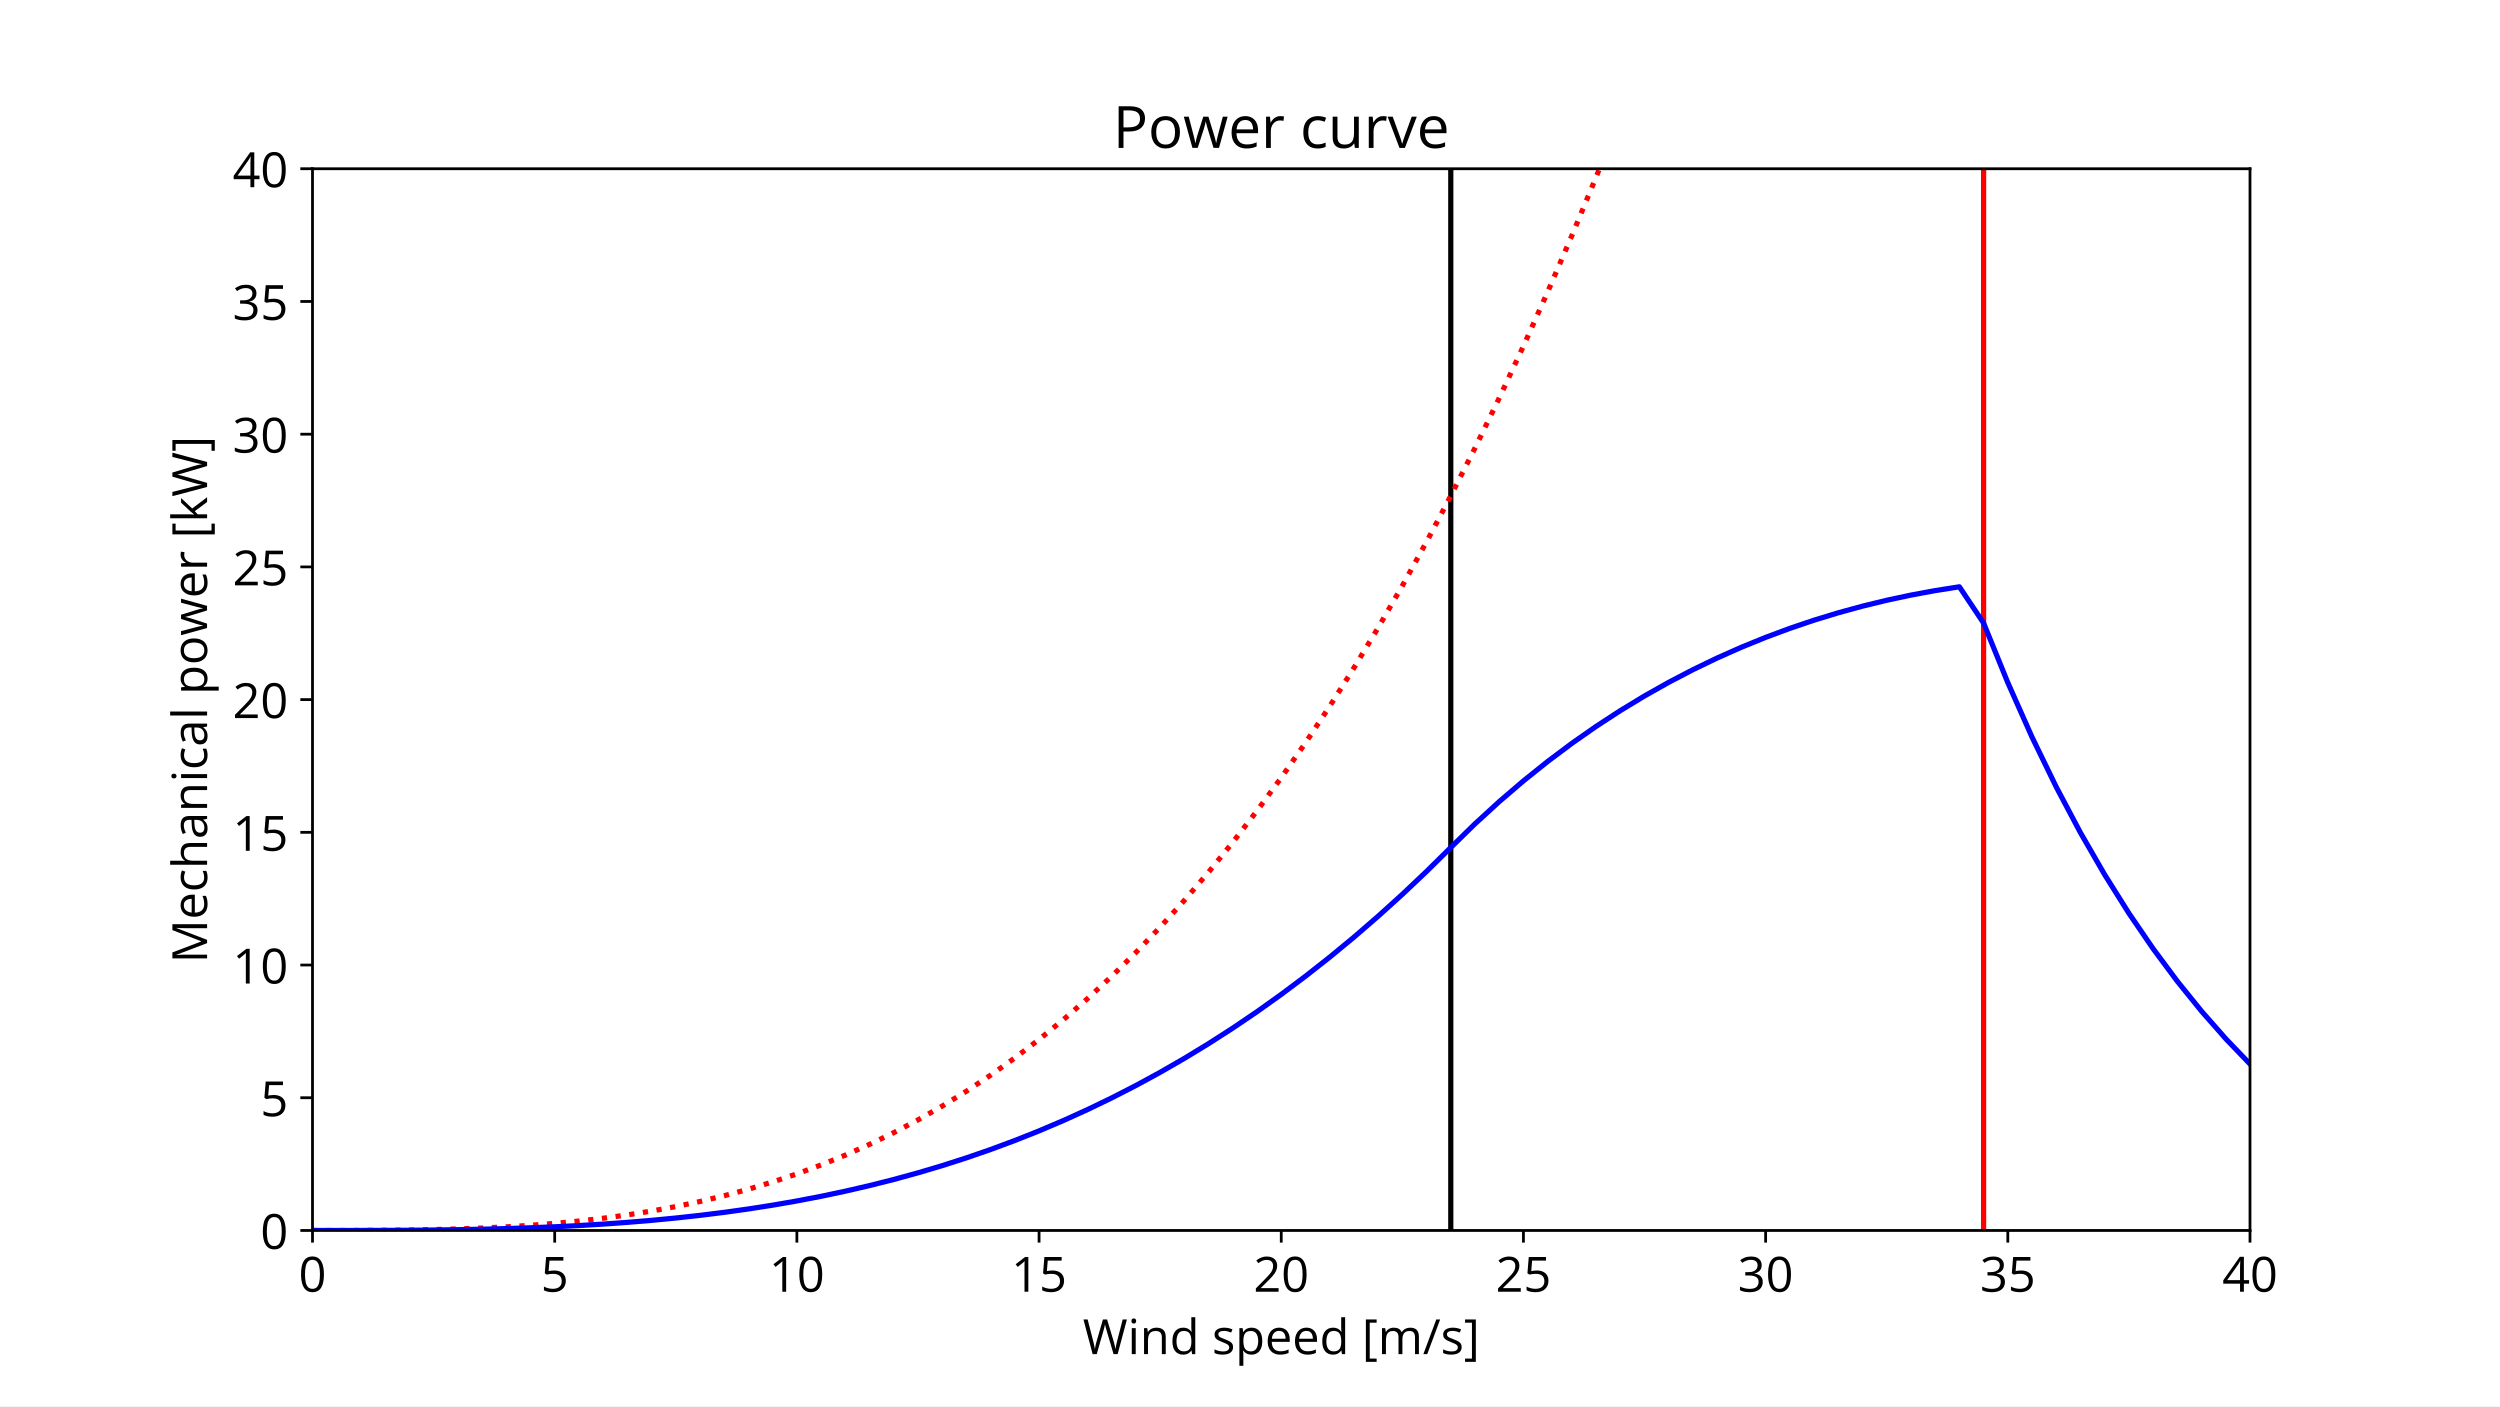
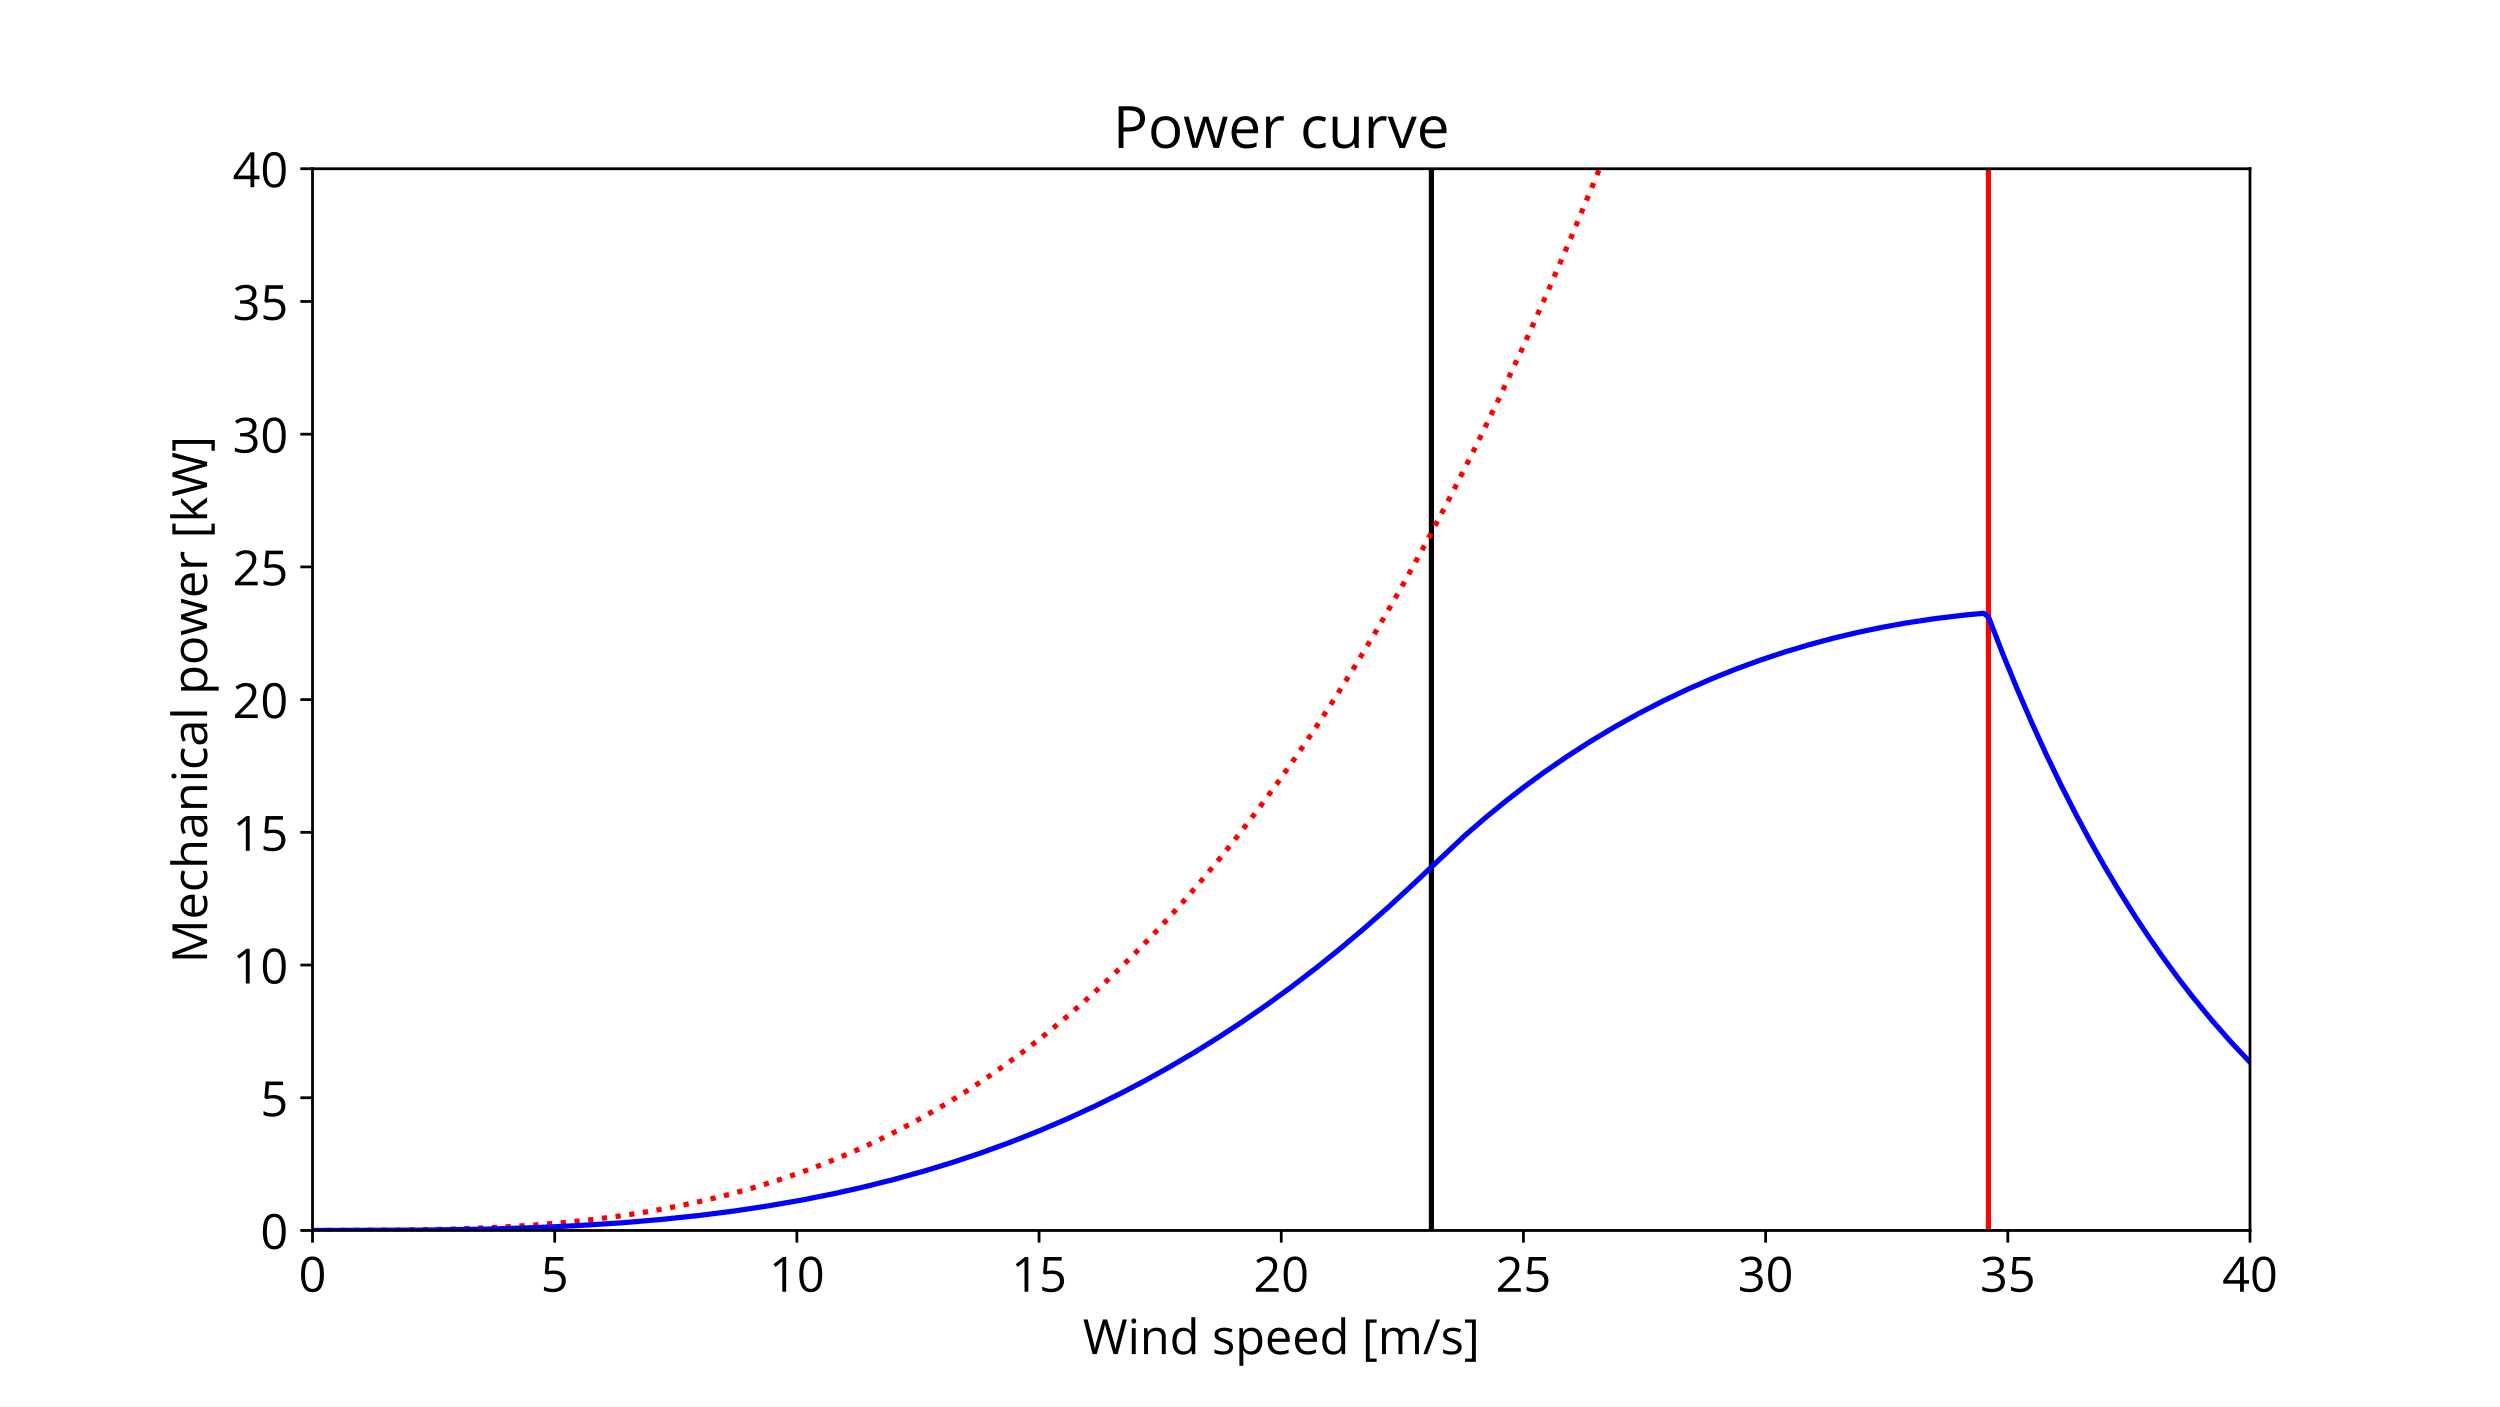
<svg xmlns="http://www.w3.org/2000/svg" xmlns:xlink="http://www.w3.org/1999/xlink" width="720pt" height="405pt" viewBox="0 0 720 405" version="1.1">
  <defs>
    <style type="text/css">*{stroke-linejoin: round; stroke-linecap: butt}</style>
  </defs>
  <g id="figure_1">
    <g id="patch_1">
      <path d="M 0 405  L 720 405  L 720 0  L 0 0  z " style="fill: #ffffff" />
    </g>
    <g id="axes_1">
      <g id="patch_2">
        <path d="M 90 354.375  L 648 354.375  L 648 48.6  L 90 48.6  z " style="fill: #ffffff" />
      </g>
      <g id="matplotlib.axis_1">
        <g id="xtick_1">
          <g id="line2d_1">
            <defs>
-               <path id="mad4e02db49" d="M 0 0  L 0 3.5  " style="stroke: #000000; stroke-width: 0.8" />
+               <path id="m9d52c7cfdb" d="M 0 0  L 0 3.5  " style="stroke: #000000; stroke-width: 0.8" />
            </defs>
            <g>
-               <use xlink:href="#mad4e02db49" x="90" y="354.375" style="stroke: #000000; stroke-width: 0.8" />
+               <use xlink:href="#m9d52c7cfdb" x="90" y="354.375" style="stroke: #000000; stroke-width: 0.8" />
            </g>
          </g>
          <g id="text_1">
            <g transform="translate(85.99797 372.0128) scale(0.14 -0.14)">
              <defs>
                <path id="OpenSans-Regular-30" d="M 3334 2291  Q 3334 1734 3250 1296  Q 3166 859 2984 556  Q 2803 253 2515 95  Q 2228 -63 1825 -63  Q 1316 -63 983 215  Q 650 494 486 1020  Q 322 1547 322 2291  Q 322 3022 470 3548  Q 619 4075 950 4358  Q 1281 4641 1825 4641  Q 2341 4641 2675 4361  Q 3009 4081 3171 3554  Q 3334 3028 3334 2291  z M 844 2291  Q 844 1653 941 1228  Q 1038 803 1255 592  Q 1472 381 1825 381  Q 2178 381 2395 590  Q 2613 800 2711 1225  Q 2809 1650 2809 2291  Q 2809 2919 2712 3342  Q 2616 3766 2400 3980  Q 2184 4194 1825 4194  Q 1466 4194 1250 3980  Q 1034 3766 939 3342  Q 844 2919 844 2291  z " transform="scale(0.015625)" />
              </defs>
              <use xlink:href="#OpenSans-Regular-30" />
            </g>
          </g>
        </g>
        <g id="xtick_2">
          <g id="line2d_2">
            <g>
-               <use xlink:href="#mad4e02db49" x="159.75" y="354.375" style="stroke: #000000; stroke-width: 0.8" />
+               <use xlink:href="#m9d52c7cfdb" x="159.75" y="354.375" style="stroke: #000000; stroke-width: 0.8" />
            </g>
          </g>
          <g id="text_2">
            <g transform="translate(155.748 372.0128) scale(0.14 -0.14)">
              <defs>
                <path id="OpenSans-Regular-35" d="M 1759 2794  Q 2225 2794 2569 2636  Q 2913 2478 3102 2178  Q 3291 1878 3291 1450  Q 3291 981 3087 642  Q 2884 303 2503 120  Q 2122 -63 1591 -63  Q 1234 -63 928 0  Q 622 63 413 188  L 413 681  Q 641 544 966 462  Q 1291 381 1597 381  Q 1944 381 2205 492  Q 2466 603 2611 829  Q 2756 1056 2756 1400  Q 2756 1856 2476 2104  Q 2197 2353 1594 2353  Q 1400 2353 1169 2322  Q 938 2291 788 2253  L 525 2425  L 700 4569  L 2972 4569  L 2972 4094  L 1144 4094  L 1028 2716  Q 1147 2741 1334 2767  Q 1522 2794 1759 2794  z " transform="scale(0.015625)" />
              </defs>
              <use xlink:href="#OpenSans-Regular-35" />
            </g>
          </g>
        </g>
        <g id="xtick_3">
          <g id="line2d_3">
            <g>
-               <use xlink:href="#mad4e02db49" x="229.5" y="354.375" style="stroke: #000000; stroke-width: 0.8" />
+               <use xlink:href="#m9d52c7cfdb" x="229.5" y="354.375" style="stroke: #000000; stroke-width: 0.8" />
            </g>
          </g>
          <g id="text_3">
            <g transform="translate(221.4959 372.0128) scale(0.14 -0.14)">
              <defs>
                <path id="OpenSans-Regular-31" d="M 2247 0  L 1741 0  L 1741 3238  Q 1741 3422 1742 3555  Q 1744 3688 1748 3798  Q 1753 3909 1763 4025  Q 1666 3925 1581 3854  Q 1497 3784 1372 3681  L 850 3263  L 578 3616  L 1816 4569  L 2247 4569  L 2247 0  z " transform="scale(0.015625)" />
              </defs>
              <use xlink:href="#OpenSans-Regular-31" />
              <use xlink:href="#OpenSans-Regular-30" x="57.178" />
            </g>
          </g>
        </g>
        <g id="xtick_4">
          <g id="line2d_4">
            <g>
-               <use xlink:href="#mad4e02db49" x="299.25" y="354.375" style="stroke: #000000; stroke-width: 0.8" />
+               <use xlink:href="#m9d52c7cfdb" x="299.25" y="354.375" style="stroke: #000000; stroke-width: 0.8" />
            </g>
          </g>
          <g id="text_4">
            <g transform="translate(291.2459 372.0128) scale(0.14 -0.14)">
              <use xlink:href="#OpenSans-Regular-31" />
              <use xlink:href="#OpenSans-Regular-35" x="57.178" />
            </g>
          </g>
        </g>
        <g id="xtick_5">
          <g id="line2d_5">
            <g>
-               <use xlink:href="#mad4e02db49" x="369" y="354.375" style="stroke: #000000; stroke-width: 0.8" />
+               <use xlink:href="#m9d52c7cfdb" x="369" y="354.375" style="stroke: #000000; stroke-width: 0.8" />
            </g>
          </g>
          <g id="text_5">
            <g transform="translate(360.9959 372.0128) scale(0.14 -0.14)">
              <defs>
                <path id="OpenSans-Regular-32" d="M 3309 0  L 316 0  L 316 434  L 1538 1675  Q 1878 2019 2111 2287  Q 2344 2556 2466 2817  Q 2588 3078 2588 3391  Q 2588 3778 2358 3983  Q 2128 4188 1753 4188  Q 1425 4188 1172 4075  Q 919 3963 653 3756  L 375 4106  Q 556 4259 770 4378  Q 984 4497 1229 4565  Q 1475 4634 1753 4634  Q 2175 4634 2481 4487  Q 2788 4341 2955 4069  Q 3122 3797 3122 3422  Q 3122 3059 2978 2748  Q 2834 2438 2575 2133  Q 2316 1828 1969 1488  L 975 497  L 975 475  L 3309 475  L 3309 0  z " transform="scale(0.015625)" />
              </defs>
              <use xlink:href="#OpenSans-Regular-32" />
              <use xlink:href="#OpenSans-Regular-30" x="57.178" />
            </g>
          </g>
        </g>
        <g id="xtick_6">
          <g id="line2d_6">
            <g>
-               <use xlink:href="#mad4e02db49" x="438.75" y="354.375" style="stroke: #000000; stroke-width: 0.8" />
+               <use xlink:href="#m9d52c7cfdb" x="438.75" y="354.375" style="stroke: #000000; stroke-width: 0.8" />
            </g>
          </g>
          <g id="text_6">
            <g transform="translate(430.7459 372.0128) scale(0.14 -0.14)">
              <use xlink:href="#OpenSans-Regular-32" />
              <use xlink:href="#OpenSans-Regular-35" x="57.178" />
            </g>
          </g>
        </g>
        <g id="xtick_7">
          <g id="line2d_7">
            <g>
-               <use xlink:href="#mad4e02db49" x="508.5" y="354.375" style="stroke: #000000; stroke-width: 0.8" />
+               <use xlink:href="#m9d52c7cfdb" x="508.5" y="354.375" style="stroke: #000000; stroke-width: 0.8" />
            </g>
          </g>
          <g id="text_7">
            <g transform="translate(500.4959 372.0128) scale(0.14 -0.14)">
              <defs>
                <path id="OpenSans-Regular-33" d="M 3141 3503  Q 3141 3197 3022 2972  Q 2903 2747 2690 2605  Q 2478 2463 2191 2406  L 2191 2381  Q 2734 2313 3007 2031  Q 3281 1750 3281 1294  Q 3281 897 3095 590  Q 2909 284 2526 110  Q 2144 -63 1547 -63  Q 1184 -63 876 -5  Q 569 53 288 188  L 288 675  Q 572 534 906 454  Q 1241 375 1553 375  Q 2178 375 2456 623  Q 2734 872 2734 1303  Q 2734 1600 2579 1783  Q 2425 1966 2136 2052  Q 1847 2138 1441 2138  L 984 2138  L 984 2581  L 1444 2581  Q 1816 2581 2075 2690  Q 2334 2800 2470 2998  Q 2606 3197 2606 3469  Q 2606 3816 2375 4005  Q 2144 4194 1747 4194  Q 1503 4194 1303 4144  Q 1103 4094 928 4006  Q 753 3919 578 3803  L 316 4159  Q 566 4353 925 4493  Q 1284 4634 1741 4634  Q 2441 4634 2791 4315  Q 3141 3997 3141 3503  z " transform="scale(0.015625)" />
              </defs>
              <use xlink:href="#OpenSans-Regular-33" />
              <use xlink:href="#OpenSans-Regular-30" x="57.178" />
            </g>
          </g>
        </g>
        <g id="xtick_8">
          <g id="line2d_8">
            <g>
-               <use xlink:href="#mad4e02db49" x="578.25" y="354.375" style="stroke: #000000; stroke-width: 0.8" />
+               <use xlink:href="#m9d52c7cfdb" x="578.25" y="354.375" style="stroke: #000000; stroke-width: 0.8" />
            </g>
          </g>
          <g id="text_8">
            <g transform="translate(570.2459 372.0128) scale(0.14 -0.14)">
              <use xlink:href="#OpenSans-Regular-33" />
              <use xlink:href="#OpenSans-Regular-35" x="57.178" />
            </g>
          </g>
        </g>
        <g id="xtick_9">
          <g id="line2d_9">
            <g>
-               <use xlink:href="#mad4e02db49" x="648" y="354.375" style="stroke: #000000; stroke-width: 0.8" />
+               <use xlink:href="#m9d52c7cfdb" x="648" y="354.375" style="stroke: #000000; stroke-width: 0.8" />
            </g>
          </g>
          <g id="text_9">
            <g transform="translate(639.9959 372.0128) scale(0.14 -0.14)">
              <defs>
                <path id="OpenSans-Regular-34" d="M 3538 1059  L 2853 1059  L 2853 0  L 2347 0  L 2347 1059  L 138 1059  L 138 1497  L 2313 4594  L 2853 4594  L 2853 1528  L 3538 1528  L 3538 1059  z M 2347 1528  L 2347 3022  Q 2347 3194 2350 3333  Q 2353 3472 2359 3592  Q 2366 3713 2370 3822  Q 2375 3931 2378 4038  L 2353 4038  Q 2294 3913 2217 3773  Q 2141 3634 2063 3525  L 653 1528  L 2347 1528  z " transform="scale(0.015625)" />
              </defs>
              <use xlink:href="#OpenSans-Regular-34" />
              <use xlink:href="#OpenSans-Regular-30" x="57.178" />
            </g>
          </g>
        </g>
        <g id="text_10">
          <g transform="translate(311.8275 389.9997) scale(0.14 -0.14)">
            <defs>
              <path id="OpenSans-Regular-57" d="M 5816 4569  L 4594 0  L 4059 0  L 3153 3075  Q 3113 3206 3077 3339  Q 3041 3472 3009 3592  Q 2978 3713 2958 3805  Q 2938 3897 2928 3944  Q 2922 3897 2905 3806  Q 2888 3716 2861 3597  Q 2834 3478 2798 3343  Q 2763 3209 2722 3072  L 1841 0  L 1306 0  L 94 4569  L 647 4569  L 1381 1703  Q 1419 1559 1451 1420  Q 1484 1281 1511 1150  Q 1538 1019 1559 894  Q 1581 769 1600 650  Q 1616 772 1641 905  Q 1666 1038 1695 1175  Q 1725 1313 1761 1453  Q 1797 1594 1838 1734  L 2659 4569  L 3206 4569  L 4063 1713  Q 4106 1566 4143 1422  Q 4181 1278 4211 1142  Q 4241 1006 4264 882  Q 4288 759 4306 650  Q 4328 803 4359 972  Q 4391 1141 4433 1325  Q 4475 1509 4525 1706  L 5259 4569  L 5816 4569  z " transform="scale(0.015625)" />
              <path id="OpenSans-Regular-69" d="M 1066 3425  L 1066 0  L 547 0  L 547 3425  L 1066 3425  z M 813 4706  Q 941 4706 1033 4623  Q 1125 4541 1125 4366  Q 1125 4194 1033 4109  Q 941 4025 813 4025  Q 678 4025 589 4109  Q 500 4194 500 4366  Q 500 4541 589 4623  Q 678 4706 813 4706  z " transform="scale(0.015625)" />
              <path id="OpenSans-Regular-6e" d="M 2169 3488  Q 2778 3488 3090 3189  Q 3403 2891 3403 2231  L 3403 0  L 2891 0  L 2891 2197  Q 2891 2625 2695 2837  Q 2500 3050 2097 3050  Q 1528 3050 1297 2728  Q 1066 2406 1066 1794  L 1066 0  L 547 0  L 547 3425  L 966 3425  L 1044 2931  L 1072 2931  Q 1181 3113 1350 3236  Q 1519 3359 1728 3423  Q 1938 3488 2169 3488  z " transform="scale(0.015625)" />
              <path id="OpenSans-Regular-64" d="M 1766 -63  Q 1116 -63 736 381  Q 356 825 356 1700  Q 356 2584 743 3036  Q 1131 3488 1775 3488  Q 2047 3488 2250 3416  Q 2453 3344 2600 3223  Q 2747 3103 2847 2950  L 2884 2950  Q 2872 3047 2859 3215  Q 2847 3384 2847 3491  L 2847 4863  L 3366 4863  L 3366 0  L 2947 0  L 2869 488  L 2847 488  Q 2750 334 2601 209  Q 2453 84 2248 10  Q 2044 -63 1766 -63  z M 1847 369  Q 2397 369 2625 681  Q 2853 994 2853 1609  L 2853 1703  Q 2853 2356 2636 2706  Q 2419 3056 1847 3056  Q 1369 3056 1131 2689  Q 894 2322 894 1688  Q 894 1056 1130 712  Q 1366 369 1847 369  z " transform="scale(0.015625)" />
              <path id="OpenSans-Regular-20" transform="scale(0.015625)" />
              <path id="OpenSans-Regular-73" d="M 2763 938  Q 2763 609 2598 386  Q 2434 163 2129 50  Q 1825 -63 1403 -63  Q 1044 -63 781 -6  Q 519 50 322 153  L 322 631  Q 531 528 822 443  Q 1113 359 1416 359  Q 1859 359 2059 503  Q 2259 647 2259 894  Q 2259 1034 2179 1142  Q 2100 1250 1912 1351  Q 1725 1453 1394 1575  Q 1066 1700 827 1823  Q 588 1947 458 2125  Q 328 2303 328 2588  Q 328 3022 679 3255  Q 1031 3488 1603 3488  Q 1913 3488 2183 3427  Q 2453 3366 2688 3263  L 2513 2847  Q 2300 2938 2059 3000  Q 1819 3063 1569 3063  Q 1209 3063 1017 2944  Q 825 2825 825 2619  Q 825 2459 914 2356  Q 1003 2253 1200 2162  Q 1397 2072 1719 1950  Q 2041 1831 2275 1704  Q 2509 1578 2636 1398  Q 2763 1219 2763 938  z " transform="scale(0.015625)" />
              <path id="OpenSans-Regular-70" d="M 2156 3488  Q 2797 3488 3178 3047  Q 3559 2606 3559 1722  Q 3559 1138 3384 741  Q 3209 344 2892 140  Q 2575 -63 2144 -63  Q 1872 -63 1665 9  Q 1459 81 1312 203  Q 1166 325 1069 469  L 1031 469  Q 1041 347 1055 175  Q 1069 3 1069 -125  L 1069 -1531  L 547 -1531  L 547 3425  L 975 3425  L 1044 2919  L 1069 2919  Q 1169 3075 1312 3204  Q 1456 3334 1664 3411  Q 1872 3488 2156 3488  z M 2066 3050  Q 1709 3050 1492 2912  Q 1275 2775 1175 2501  Q 1075 2228 1069 1816  L 1069 1716  Q 1069 1281 1164 981  Q 1259 681 1479 525  Q 1700 369 2072 369  Q 2391 369 2603 541  Q 2816 713 2920 1020  Q 3025 1328 3025 1728  Q 3025 2334 2789 2692  Q 2553 3050 2066 3050  z " transform="scale(0.015625)" />
              <path id="OpenSans-Regular-65" d="M 1866 3488  Q 2303 3488 2615 3294  Q 2928 3100 3093 2751  Q 3259 2403 3259 1938  L 3259 1616  L 894 1616  Q 903 1013 1193 697  Q 1484 381 2013 381  Q 2338 381 2588 440  Q 2838 500 3106 616  L 3106 159  Q 2847 44 2592 -9  Q 2338 -63 1991 -63  Q 1497 -63 1130 139  Q 763 341 559 731  Q 356 1122 356 1688  Q 356 2241 542 2645  Q 728 3050 1067 3269  Q 1406 3488 1866 3488  z M 1859 3063  Q 1444 3063 1197 2791  Q 950 2519 903 2031  L 2716 2031  Q 2713 2338 2620 2570  Q 2528 2803 2340 2933  Q 2153 3063 1859 3063  z " transform="scale(0.015625)" />
              <path id="OpenSans-Regular-5b" d="M 1934 -1013  L 519 -1013  L 519 4569  L 1934 4569  L 1934 4144  L 1025 4144  L 1025 -581  L 1934 -581  L 1934 -1013  z " transform="scale(0.015625)" />
              <path id="OpenSans-Regular-6d" d="M 4266 3488  Q 4831 3488 5118 3192  Q 5406 2897 5406 2244  L 5406 0  L 4894 0  L 4894 2219  Q 4894 2634 4714 2842  Q 4534 3050 4181 3050  Q 3684 3050 3459 2762  Q 3234 2475 3234 1916  L 3234 0  L 2719 0  L 2719 2219  Q 2719 2497 2639 2681  Q 2559 2866 2401 2958  Q 2244 3050 2003 3050  Q 1663 3050 1456 2909  Q 1250 2769 1158 2492  Q 1066 2216 1066 1813  L 1066 0  L 547 0  L 547 3425  L 966 3425  L 1044 2941  L 1072 2941  Q 1175 3119 1331 3241  Q 1488 3363 1681 3425  Q 1875 3488 2094 3488  Q 2484 3488 2748 3342  Q 3013 3197 3131 2900  L 3159 2900  Q 3328 3197 3622 3342  Q 3916 3488 4266 3488  z " transform="scale(0.015625)" />
              <path id="OpenSans-Regular-2f" d="M 2278 4569  L 578 0  L 66 0  L 1769 4569  L 2278 4569  z " transform="scale(0.015625)" />
              <path id="OpenSans-Regular-5d" d="M 159 -581  L 1069 -581  L 1069 4144  L 159 4144  L 159 4569  L 1578 4569  L 1578 -1013  L 159 -1013  L 159 -581  z " transform="scale(0.015625)" />
            </defs>
            <use xlink:href="#OpenSans-Regular-57" />
            <use xlink:href="#OpenSans-Regular-69" x="92.334" />
            <use xlink:href="#OpenSans-Regular-6e" x="117.578" />
            <use xlink:href="#OpenSans-Regular-64" x="178.906" />
            <use xlink:href="#OpenSans-Regular-20" x="240.088" />
            <use xlink:href="#OpenSans-Regular-73" x="266.064" />
            <use xlink:href="#OpenSans-Regular-70" x="313.721" />
            <use xlink:href="#OpenSans-Regular-65" x="374.902" />
            <use xlink:href="#OpenSans-Regular-65" x="431.055" />
            <use xlink:href="#OpenSans-Regular-64" x="487.207" />
            <use xlink:href="#OpenSans-Regular-20" x="548.389" />
            <use xlink:href="#OpenSans-Regular-5b" x="574.365" />
            <use xlink:href="#OpenSans-Regular-6d" x="607.08" />
            <use xlink:href="#OpenSans-Regular-2f" x="699.658" />
            <use xlink:href="#OpenSans-Regular-73" x="736.328" />
            <use xlink:href="#OpenSans-Regular-5d" x="783.984" />
          </g>
        </g>
      </g>
      <g id="matplotlib.axis_2">
        <g id="ytick_1">
          <g id="line2d_10">
            <defs>
-               <path id="m31b1adb140" d="M 0 0  L -3.5 0  " style="stroke: #000000; stroke-width: 0.8" />
+               <path id="m1ecffd1e18" d="M 0 0  L -3.5 0  " style="stroke: #000000; stroke-width: 0.8" />
            </defs>
            <g>
-               <use xlink:href="#m31b1adb140" x="90" y="354.375" style="stroke: #000000; stroke-width: 0.8" />
+               <use xlink:href="#m1ecffd1e18" x="90" y="354.375" style="stroke: #000000; stroke-width: 0.8" />
            </g>
          </g>
          <g id="text_11">
            <g transform="translate(74.99594 359.6939) scale(0.14 -0.14)">
              <use xlink:href="#OpenSans-Regular-30" />
            </g>
          </g>
        </g>
        <g id="ytick_2">
          <g id="line2d_11">
            <g>
-               <use xlink:href="#m31b1adb140" x="90" y="316.153" style="stroke: #000000; stroke-width: 0.8" />
+               <use xlink:href="#m1ecffd1e18" x="90" y="316.153" style="stroke: #000000; stroke-width: 0.8" />
            </g>
          </g>
          <g id="text_12">
            <g transform="translate(74.99594 321.472) scale(0.14 -0.14)">
              <use xlink:href="#OpenSans-Regular-35" />
            </g>
          </g>
        </g>
        <g id="ytick_3">
          <g id="line2d_12">
            <g>
-               <use xlink:href="#m31b1adb140" x="90" y="277.931" style="stroke: #000000; stroke-width: 0.8" />
+               <use xlink:href="#m1ecffd1e18" x="90" y="277.931" style="stroke: #000000; stroke-width: 0.8" />
            </g>
          </g>
          <g id="text_13">
            <g transform="translate(66.99187 283.2502) scale(0.14 -0.14)">
              <use xlink:href="#OpenSans-Regular-31" />
              <use xlink:href="#OpenSans-Regular-30" x="57.178" />
            </g>
          </g>
        </g>
        <g id="ytick_4">
          <g id="line2d_13">
            <g>
-               <use xlink:href="#m31b1adb140" x="90" y="239.709" style="stroke: #000000; stroke-width: 0.8" />
+               <use xlink:href="#m1ecffd1e18" x="90" y="239.709" style="stroke: #000000; stroke-width: 0.8" />
            </g>
          </g>
          <g id="text_14">
            <g transform="translate(66.99187 245.0283) scale(0.14 -0.14)">
              <use xlink:href="#OpenSans-Regular-31" />
              <use xlink:href="#OpenSans-Regular-35" x="57.178" />
            </g>
          </g>
        </g>
        <g id="ytick_5">
          <g id="line2d_14">
            <g>
-               <use xlink:href="#m31b1adb140" x="90" y="201.488" style="stroke: #000000; stroke-width: 0.8" />
+               <use xlink:href="#m1ecffd1e18" x="90" y="201.488" style="stroke: #000000; stroke-width: 0.8" />
            </g>
          </g>
          <g id="text_15">
            <g transform="translate(66.99187 206.8064) scale(0.14 -0.14)">
              <use xlink:href="#OpenSans-Regular-32" />
              <use xlink:href="#OpenSans-Regular-30" x="57.178" />
            </g>
          </g>
        </g>
        <g id="ytick_6">
          <g id="line2d_15">
            <g>
-               <use xlink:href="#m31b1adb140" x="90" y="163.266" style="stroke: #000000; stroke-width: 0.8" />
+               <use xlink:href="#m1ecffd1e18" x="90" y="163.266" style="stroke: #000000; stroke-width: 0.8" />
            </g>
          </g>
          <g id="text_16">
            <g transform="translate(66.99187 168.5845) scale(0.14 -0.14)">
              <use xlink:href="#OpenSans-Regular-32" />
              <use xlink:href="#OpenSans-Regular-35" x="57.178" />
            </g>
          </g>
        </g>
        <g id="ytick_7">
          <g id="line2d_16">
            <g>
-               <use xlink:href="#m31b1adb140" x="90" y="125.044" style="stroke: #000000; stroke-width: 0.8" />
+               <use xlink:href="#m1ecffd1e18" x="90" y="125.044" style="stroke: #000000; stroke-width: 0.8" />
            </g>
          </g>
          <g id="text_17">
            <g transform="translate(66.99187 130.3627) scale(0.14 -0.14)">
              <use xlink:href="#OpenSans-Regular-33" />
              <use xlink:href="#OpenSans-Regular-30" x="57.178" />
            </g>
          </g>
        </g>
        <g id="ytick_8">
          <g id="line2d_17">
            <g>
-               <use xlink:href="#m31b1adb140" x="90" y="86.822" style="stroke: #000000; stroke-width: 0.8" />
+               <use xlink:href="#m1ecffd1e18" x="90" y="86.822" style="stroke: #000000; stroke-width: 0.8" />
            </g>
          </g>
          <g id="text_18">
            <g transform="translate(66.99187 92.14078) scale(0.14 -0.14)">
              <use xlink:href="#OpenSans-Regular-33" />
              <use xlink:href="#OpenSans-Regular-35" x="57.178" />
            </g>
          </g>
        </g>
        <g id="ytick_9">
          <g id="line2d_18">
            <g>
-               <use xlink:href="#m31b1adb140" x="90" y="48.6" style="stroke: #000000; stroke-width: 0.8" />
+               <use xlink:href="#m1ecffd1e18" x="90" y="48.6" style="stroke: #000000; stroke-width: 0.8" />
            </g>
          </g>
          <g id="text_19">
            <g transform="translate(66.99187 53.91891) scale(0.14 -0.14)">
              <use xlink:href="#OpenSans-Regular-34" />
              <use xlink:href="#OpenSans-Regular-30" x="57.178" />
            </g>
          </g>
        </g>
        <g id="text_20">
          <g transform="translate(59.64281 277.3905) rotate(-90) scale(0.14 -0.14)">
            <defs>
              <path id="OpenSans-Regular-4d" d="M 2634 0  L 1100 4044  L 1075 4044  Q 1088 3916 1097 3731  Q 1106 3547 1112 3330  Q 1119 3113 1119 2888  L 1119 0  L 625 0  L 625 4569  L 1413 4569  L 2859 769  L 2881 769  L 4350 4569  L 5131 4569  L 5131 0  L 4606 0  L 4606 2925  Q 4606 3128 4612 3333  Q 4619 3538 4628 3720  Q 4638 3903 4647 4038  L 4622 4038  L 3069 0  L 2634 0  z " transform="scale(0.015625)" />
              <path id="OpenSans-Regular-63" d="M 1919 -63  Q 1456 -63 1103 128  Q 750 319 553 709  Q 356 1100 356 1694  Q 356 2316 564 2711  Q 772 3106 1137 3297  Q 1503 3488 1969 3488  Q 2225 3488 2464 3436  Q 2703 3384 2856 3306  L 2700 2872  Q 2544 2934 2339 2984  Q 2134 3034 1956 3034  Q 1600 3034 1364 2881  Q 1128 2728 1011 2431  Q 894 2134 894 1700  Q 894 1284 1008 990  Q 1122 697 1348 542  Q 1575 388 1916 388  Q 2188 388 2406 445  Q 2625 503 2803 581  L 2803 119  Q 2631 31 2420 -16  Q 2209 -63 1919 -63  z " transform="scale(0.015625)" />
              <path id="OpenSans-Regular-68" d="M 1066 4863  L 1066 3409  Q 1066 3284 1059 3157  Q 1053 3031 1038 2925  L 1072 2925  Q 1178 3106 1342 3229  Q 1506 3353 1715 3417  Q 1925 3481 2159 3481  Q 2572 3481 2848 3350  Q 3125 3219 3264 2944  Q 3403 2669 3403 2231  L 3403 0  L 2891 0  L 2891 2197  Q 2891 2625 2695 2837  Q 2500 3050 2097 3050  Q 1716 3050 1489 2904  Q 1263 2759 1164 2478  Q 1066 2197 1066 1791  L 1066 0  L 547 0  L 547 4863  L 1066 4863  z " transform="scale(0.015625)" />
              <path id="OpenSans-Regular-61" d="M 1828 3481  Q 2441 3481 2737 3206  Q 3034 2931 3034 2328  L 3034 0  L 2656 0  L 2556 506  L 2531 506  Q 2388 319 2231 192  Q 2075 66 1870 1  Q 1666 -63 1369 -63  Q 1056 -63 814 46  Q 572 156 433 378  Q 294 600 294 941  Q 294 1453 700 1728  Q 1106 2003 1938 2028  L 2528 2053  L 2528 2263  Q 2528 2706 2337 2884  Q 2147 3063 1800 3063  Q 1531 3063 1287 2984  Q 1044 2906 825 2800  L 666 3194  Q 897 3313 1197 3397  Q 1497 3481 1828 3481  z M 2522 1688  L 2000 1666  Q 1359 1641 1096 1456  Q 834 1272 834 934  Q 834 641 1012 500  Q 1191 359 1484 359  Q 1941 359 2231 612  Q 2522 866 2522 1372  L 2522 1688  z " transform="scale(0.015625)" />
              <path id="OpenSans-Regular-6c" d="M 1069 0  L 547 0  L 547 4863  L 1069 4863  L 1069 0  z " transform="scale(0.015625)" />
              <path id="OpenSans-Regular-6f" d="M 3500 1719  Q 3500 1297 3390 965  Q 3281 634 3075 406  Q 2869 178 2576 57  Q 2284 -63 1916 -63  Q 1572 -63 1286 57  Q 1000 178 792 406  Q 584 634 470 965  Q 356 1297 356 1719  Q 356 2281 547 2676  Q 738 3072 1092 3280  Q 1447 3488 1938 3488  Q 2406 3488 2757 3278  Q 3109 3069 3304 2673  Q 3500 2278 3500 1719  z M 894 1719  Q 894 1306 1003 1003  Q 1113 700 1341 534  Q 1569 369 1928 369  Q 2284 369 2514 534  Q 2744 700 2853 1003  Q 2963 1306 2963 1719  Q 2963 2128 2853 2426  Q 2744 2725 2516 2887  Q 2288 3050 1925 3050  Q 1391 3050 1142 2697  Q 894 2344 894 1719  z " transform="scale(0.015625)" />
              <path id="OpenSans-Regular-77" d="M 3334 6  L 2725 2000  Q 2684 2128 2648 2251  Q 2613 2375 2583 2489  Q 2553 2603 2529 2701  Q 2506 2800 2491 2872  L 2469 2872  Q 2456 2800 2434 2701  Q 2413 2603 2383 2487  Q 2353 2372 2318 2245  Q 2284 2119 2241 1991  L 1603 6  L 1019 6  L 75 3431  L 613 3431  L 1106 1541  Q 1156 1353 1201 1170  Q 1247 988 1280 827  Q 1313 666 1328 547  L 1353 547  Q 1372 625 1395 734  Q 1419 844 1448 967  Q 1478 1091 1512 1214  Q 1547 1338 1581 1447  L 2213 3431  L 2772 3431  L 3381 1450  Q 3428 1300 3473 1137  Q 3519 975 3556 823  Q 3594 672 3609 553  L 3634 553  Q 3647 659 3681 815  Q 3716 972 3761 1159  Q 3806 1347 3856 1541  L 4356 3431  L 4884 3431  L 3938 6  L 3334 6  z " transform="scale(0.015625)" />
              <path id="OpenSans-Regular-72" d="M 2103 3488  Q 2206 3488 2318 3477  Q 2431 3466 2519 3447  L 2453 2966  Q 2369 2988 2266 3000  Q 2163 3013 2072 3013  Q 1866 3013 1683 2930  Q 1500 2847 1362 2692  Q 1225 2538 1147 2320  Q 1069 2103 1069 1838  L 1069 0  L 547 0  L 547 3425  L 978 3425  L 1034 2794  L 1056 2794  Q 1163 2984 1313 3142  Q 1463 3300 1661 3394  Q 1859 3488 2103 3488  z " transform="scale(0.015625)" />
              <path id="OpenSans-Regular-6b" d="M 1063 4863  L 1063 2338  Q 1063 2213 1053 2033  Q 1044 1853 1038 1716  L 1059 1716  Q 1125 1797 1251 1956  Q 1378 2116 1466 2213  L 2603 3425  L 3213 3425  L 1834 1963  L 3313 0  L 2688 0  L 1478 1622  L 1063 1241  L 1063 0  L 547 0  L 547 4863  L 1063 4863  z " transform="scale(0.015625)" />
            </defs>
            <use xlink:href="#OpenSans-Regular-4d" />
            <use xlink:href="#OpenSans-Regular-65" x="89.941" />
            <use xlink:href="#OpenSans-Regular-63" x="146.094" />
            <use xlink:href="#OpenSans-Regular-68" x="193.994" />
            <use xlink:href="#OpenSans-Regular-61" x="255.322" />
            <use xlink:href="#OpenSans-Regular-6e" x="310.889" />
            <use xlink:href="#OpenSans-Regular-69" x="372.217" />
            <use xlink:href="#OpenSans-Regular-63" x="397.461" />
            <use xlink:href="#OpenSans-Regular-61" x="445.361" />
            <use xlink:href="#OpenSans-Regular-6c" x="500.928" />
            <use xlink:href="#OpenSans-Regular-20" x="526.172" />
            <use xlink:href="#OpenSans-Regular-70" x="552.148" />
            <use xlink:href="#OpenSans-Regular-6f" x="613.33" />
            <use xlink:href="#OpenSans-Regular-77" x="673.486" />
            <use xlink:href="#OpenSans-Regular-65" x="750.977" />
            <use xlink:href="#OpenSans-Regular-72" x="807.129" />
            <use xlink:href="#OpenSans-Regular-20" x="847.998" />
            <use xlink:href="#OpenSans-Regular-5b" x="873.975" />
            <use xlink:href="#OpenSans-Regular-6b" x="906.689" />
            <use xlink:href="#OpenSans-Regular-57" x="959.229" />
            <use xlink:href="#OpenSans-Regular-5d" x="1051.562" />
          </g>
        </g>
      </g>
      <g id="LineCollection_1">
-         <path d="M 417.825 354.375  L 417.825 48.6  " clip-path="url(#p380aaf4343)" style="fill: none; stroke: #000000; stroke-width: 1.5" />
+         <path d="M 412.245 354.375  L 412.245 48.6  " clip-path="url(#pd8da54432b)" style="fill: none; stroke: #000000; stroke-width: 1.5" />
      </g>
      <g id="LineCollection_2">
-         <path d="M 571.275 354.375  L 571.275 48.6  " clip-path="url(#p380aaf4343)" style="fill: none; stroke: #ff0000; stroke-width: 1.5" />
+         <path d="M 572.67 354.375  L 572.67 48.6  " clip-path="url(#pd8da54432b)" style="fill: none; stroke: #ff0000; stroke-width: 1.5" />
      </g>
      <g id="line2d_19">
-         <path d="M 90 354.375  L 96.975 354.373  L 103.95 354.359  L 110.925 354.32  L 117.9 354.245  L 124.875 354.12  L 131.85 353.935  L 138.825 353.676  L 145.8 353.332  L 152.775 352.89  L 159.75 352.337  L 166.725 351.663  L 173.7 350.854  L 180.675 349.898  L 187.65 348.784  L 194.625 347.498  L 201.6 346.029  L 208.575 344.364  L 215.55 342.491  L 222.525 340.398  L 229.5 338.073  L 236.475 335.504  L 243.45 332.677  L 250.425 329.582  L 257.4 326.206  L 264.375 322.536  L 271.35 318.56  L 278.325 314.267  L 285.3 309.643  L 292.275 304.677  L 299.25 299.357  L 306.225 293.669  L 313.2 287.603  L 320.175 281.146  L 327.15 274.285  L 334.125 267.008  L 341.1 259.303  L 348.075 251.159  L 355.05 242.562  L 362.025 233.5  L 369 223.961  L 375.975 213.934  L 382.95 203.405  L 389.925 192.363  L 396.9 180.794  L 403.875 168.688  L 410.85 156.032  L 417.825 142.813  L 424.8 129.02  L 431.775 114.64  L 438.75 99.661  L 445.725 84.07  L 452.7 67.856  L 459.675 51.006  L 466.65 33.508  L 473.625 15.35  L 479.681 -1  " clip-path="url(#p380aaf4343)" style="fill: none; stroke-dasharray: 1.5,2.475; stroke-dashoffset: 0; stroke: #ff0000; stroke-width: 1.5" />
+         <path d="M 90 354.375  L 115.11 354.28  L 129.06 354.017  L 141.615 353.549  L 152.775 352.89  L 162.54 352.083  L 170.91 351.194  L 179.28 350.102  L 187.65 348.784  L 196.02 347.219  L 202.995 345.712  L 209.97 344.006  L 216.945 342.091  L 223.92 339.952  L 230.895 337.579  L 237.87 334.959  L 244.845 332.08  L 251.82 328.93  L 258.795 325.496  L 265.77 321.765  L 272.745 317.727  L 278.325 314.267  L 283.905 310.595  L 289.485 306.705  L 295.065 302.592  L 300.645 298.249  L 306.225 293.669  L 311.805 288.847  L 317.385 283.776  L 322.965 278.45  L 328.545 272.863  L 334.125 267.008  L 339.705 260.879  L 345.285 254.47  L 350.865 247.775  L 356.445 240.787  L 362.025 233.5  L 367.605 225.908  L 373.185 218.004  L 378.765 209.783  L 384.345 201.238  L 389.925 192.363  L 396.9 180.794  L 403.875 168.688  L 410.85 156.032  L 417.825 142.813  L 424.8 129.02  L 431.775 114.64  L 438.75 99.661  L 445.725 84.07  L 452.7 67.856  L 459.675 51.006  L 466.65 33.508  L 473.625 15.35  L 479.694 -1  L 479.694 -1  " clip-path="url(#pd8da54432b)" style="fill: none; stroke-dasharray: 1.5,2.475; stroke-dashoffset: 0; stroke: #ff0000; stroke-width: 1.5" />
      </g>
      <g id="line2d_20">
-         <path d="M 90 354.375  L 96.975 354.374  L 103.95 354.367  L 110.925 354.346  L 117.9 354.307  L 124.875 354.242  L 131.85 354.146  L 138.825 354.011  L 145.8 353.831  L 152.775 353.601  L 159.75 353.313  L 166.725 352.961  L 173.7 352.539  L 180.675 352.041  L 187.65 351.46  L 194.625 350.79  L 201.6 350.024  L 208.575 349.156  L 215.55 348.179  L 222.525 347.088  L 229.5 345.876  L 236.475 344.537  L 243.45 343.063  L 250.425 341.449  L 257.4 339.689  L 264.375 337.776  L 271.35 335.703  L 278.325 333.465  L 285.3 331.054  L 292.275 328.465  L 299.25 325.692  L 306.225 322.727  L 313.2 319.564  L 320.175 316.197  L 327.15 312.62  L 334.125 308.827  L 341.1 304.81  L 348.075 300.564  L 355.05 296.082  L 362.025 291.358  L 369 286.385  L 375.975 281.157  L 382.95 275.668  L 389.925 269.911  L 396.9 263.88  L 403.875 257.568  L 410.85 250.97  L 417.825 244.079  L 424.8 237.258  L 431.775 230.872  L 438.75 224.895  L 445.725 219.305  L 452.7 214.082  L 459.675 209.205  L 466.65 204.66  L 473.625 200.431  L 480.6 196.503  L 487.575 192.864  L 494.55 189.501  L 501.525 186.405  L 508.5 183.564  L 515.475 180.97  L 522.45 178.612  L 529.425 176.482  L 536.4 174.573  L 543.375 172.877  L 550.35 171.387  L 557.325 170.095  L 564.3 168.996  L 571.275 179.443  L 578.25 196.603  L 585.225 212.291  L 592.2 226.655  L 599.175 239.825  L 606.15 251.916  L 613.125 263.02  L 620.1 273.226  L 627.075 282.61  L 634.05 291.237  L 641.025 299.163  L 648 306.44  L 654.975 313.109  L 661.95 319.209  L 668.925 324.771  L 675.9 329.822  L 682.875 334.383  L 689.85 338.47  L 696.825 342.097  L 703.8 345.272  L 710.775 347.992  L 717.75 350.257  L 721 351.094  " clip-path="url(#p380aaf4343)" style="fill: none; stroke: #0000ff; stroke-width: 1.5; stroke-linecap: square" />
+         <path d="M 90 354.375  L 122.085 354.272  L 140.22 353.978  L 154.17 353.548  L 166.725 352.961  L 179.28 352.147  L 190.44 351.203  L 201.6 350.024  L 211.365 348.779  L 221.13 347.316  L 230.895 345.619  L 240.66 343.669  L 249.03 341.784  L 257.4 339.689  L 265.77 337.374  L 274.14 334.828  L 282.51 332.04  L 290.88 328.998  L 299.25 325.692  L 307.62 322.11  L 315.99 318.242  L 322.965 314.792  L 329.94 311.129  L 336.915 307.247  L 343.89 303.139  L 350.865 298.8  L 357.84 294.222  L 364.815 289.399  L 371.79 284.325  L 378.765 278.993  L 385.74 273.397  L 392.715 267.532  L 399.69 261.389  L 406.665 254.964  L 422.01 240.516  L 427.59 235.686  L 433.17 231.111  L 438.75 226.778  L 444.33 222.677  L 451.305 217.862  L 458.28 213.378  L 465.255 209.208  L 472.23 205.338  L 479.205 201.755  L 486.18 198.447  L 493.155 195.403  L 500.13 192.612  L 507.105 190.064  L 514.08 187.751  L 521.055 185.663  L 528.03 183.793  L 535.005 182.133  L 541.98 180.676  L 548.955 179.415  L 557.325 178.151  L 565.695 177.15  L 571.275 176.623  L 572.67 177.654  L 576.855 188.446  L 581.04 198.657  L 585.225 208.324  L 589.41 217.481  L 593.595 226.159  L 597.78 234.388  L 601.965 242.194  L 606.15 249.601  L 610.335 256.635  L 614.52 263.31  L 618.705 269.649  L 622.89 275.669  L 627.075 281.387  L 631.26 286.817  L 636.84 293.633  L 642.42 299.992  L 648 305.92  L 653.58 311.441  L 659.16 316.574  L 664.74 321.34  L 670.32 325.754  L 675.9 329.829  L 681.48 333.578  L 687.06 337.009  L 692.64 340.132  L 698.22 342.951  L 703.8 345.471  L 709.38 347.688  L 714.96 349.605  L 720.54 351.216  L 721 351.333  L 721 351.333  " clip-path="url(#pd8da54432b)" style="fill: none; stroke: #0000ff; stroke-width: 1.5; stroke-linecap: square" />
      </g>
      <g id="patch_3">
        <path d="M 90 354.375  L 90 48.6  " style="fill: none; stroke: #000000; stroke-width: 0.8; stroke-linejoin: miter; stroke-linecap: square" />
      </g>
      <g id="patch_4">
        <path d="M 648 354.375  L 648 48.6  " style="fill: none; stroke: #000000; stroke-width: 0.8; stroke-linejoin: miter; stroke-linecap: square" />
      </g>
      <g id="patch_5">
        <path d="M 90 354.375  L 648 354.375  " style="fill: none; stroke: #000000; stroke-width: 0.8; stroke-linejoin: miter; stroke-linecap: square" />
      </g>
      <g id="patch_6">
        <path d="M 90 48.6  L 648 48.6  " style="fill: none; stroke: #000000; stroke-width: 0.8; stroke-linejoin: miter; stroke-linecap: square" />
      </g>
      <g id="text_21">
        <g transform="translate(320.5294 42.6) scale(0.168 -0.168)">
          <defs>
            <path id="OpenSans-Regular-50" d="M 1819 4569  Q 2703 4569 3111 4223  Q 3519 3878 3519 3234  Q 3519 2944 3423 2683  Q 3328 2422 3115 2223  Q 2903 2025 2558 1911  Q 2213 1797 1713 1797  L 1156 1797  L 1156 0  L 625 0  L 625 4569  L 1819 4569  z M 1769 4116  L 1156 4116  L 1156 2253  L 1653 2253  Q 2091 2253 2383 2347  Q 2675 2441 2822 2652  Q 2969 2863 2969 3213  Q 2969 3669 2678 3892  Q 2388 4116 1769 4116  z " transform="scale(0.015625)" />
            <path id="OpenSans-Regular-75" d="M 3375 3425  L 3375 0  L 2950 0  L 2875 481  L 2847 481  Q 2741 303 2572 181  Q 2403 59 2192 -2  Q 1981 -63 1744 -63  Q 1338 -63 1063 68  Q 788 200 648 475  Q 509 750 509 1181  L 509 3425  L 1034 3425  L 1034 1219  Q 1034 791 1228 580  Q 1422 369 1819 369  Q 2200 369 2426 512  Q 2653 656 2753 936  Q 2853 1216 2853 1622  L 2853 3425  L 3375 3425  z " transform="scale(0.015625)" />
            <path id="OpenSans-Regular-76" d="M 1300 0  L 0 3425  L 556 3425  L 1309 1353  Q 1388 1141 1469 884  Q 1550 628 1581 472  L 1603 472  Q 1641 628 1728 886  Q 1816 1144 1888 1353  L 2641 3425  L 3197 3425  L 1894 0  L 1300 0  z " transform="scale(0.015625)" />
          </defs>
          <use xlink:href="#OpenSans-Regular-50" />
          <use xlink:href="#OpenSans-Regular-6f" x="60.156" />
          <use xlink:href="#OpenSans-Regular-77" x="120.312" />
          <use xlink:href="#OpenSans-Regular-65" x="197.803" />
          <use xlink:href="#OpenSans-Regular-72" x="253.955" />
          <use xlink:href="#OpenSans-Regular-20" x="294.824" />
          <use xlink:href="#OpenSans-Regular-63" x="320.801" />
          <use xlink:href="#OpenSans-Regular-75" x="368.701" />
          <use xlink:href="#OpenSans-Regular-72" x="430.029" />
          <use xlink:href="#OpenSans-Regular-76" x="470.898" />
          <use xlink:href="#OpenSans-Regular-65" x="520.85" />
        </g>
      </g>
    </g>
  </g>
  <defs>
-     <clipPath id="p380aaf4343">
+     <clipPath id="pd8da54432b">
      <rect x="90" y="48.6" width="558" height="305.775" />
    </clipPath>
  </defs>
</svg>
